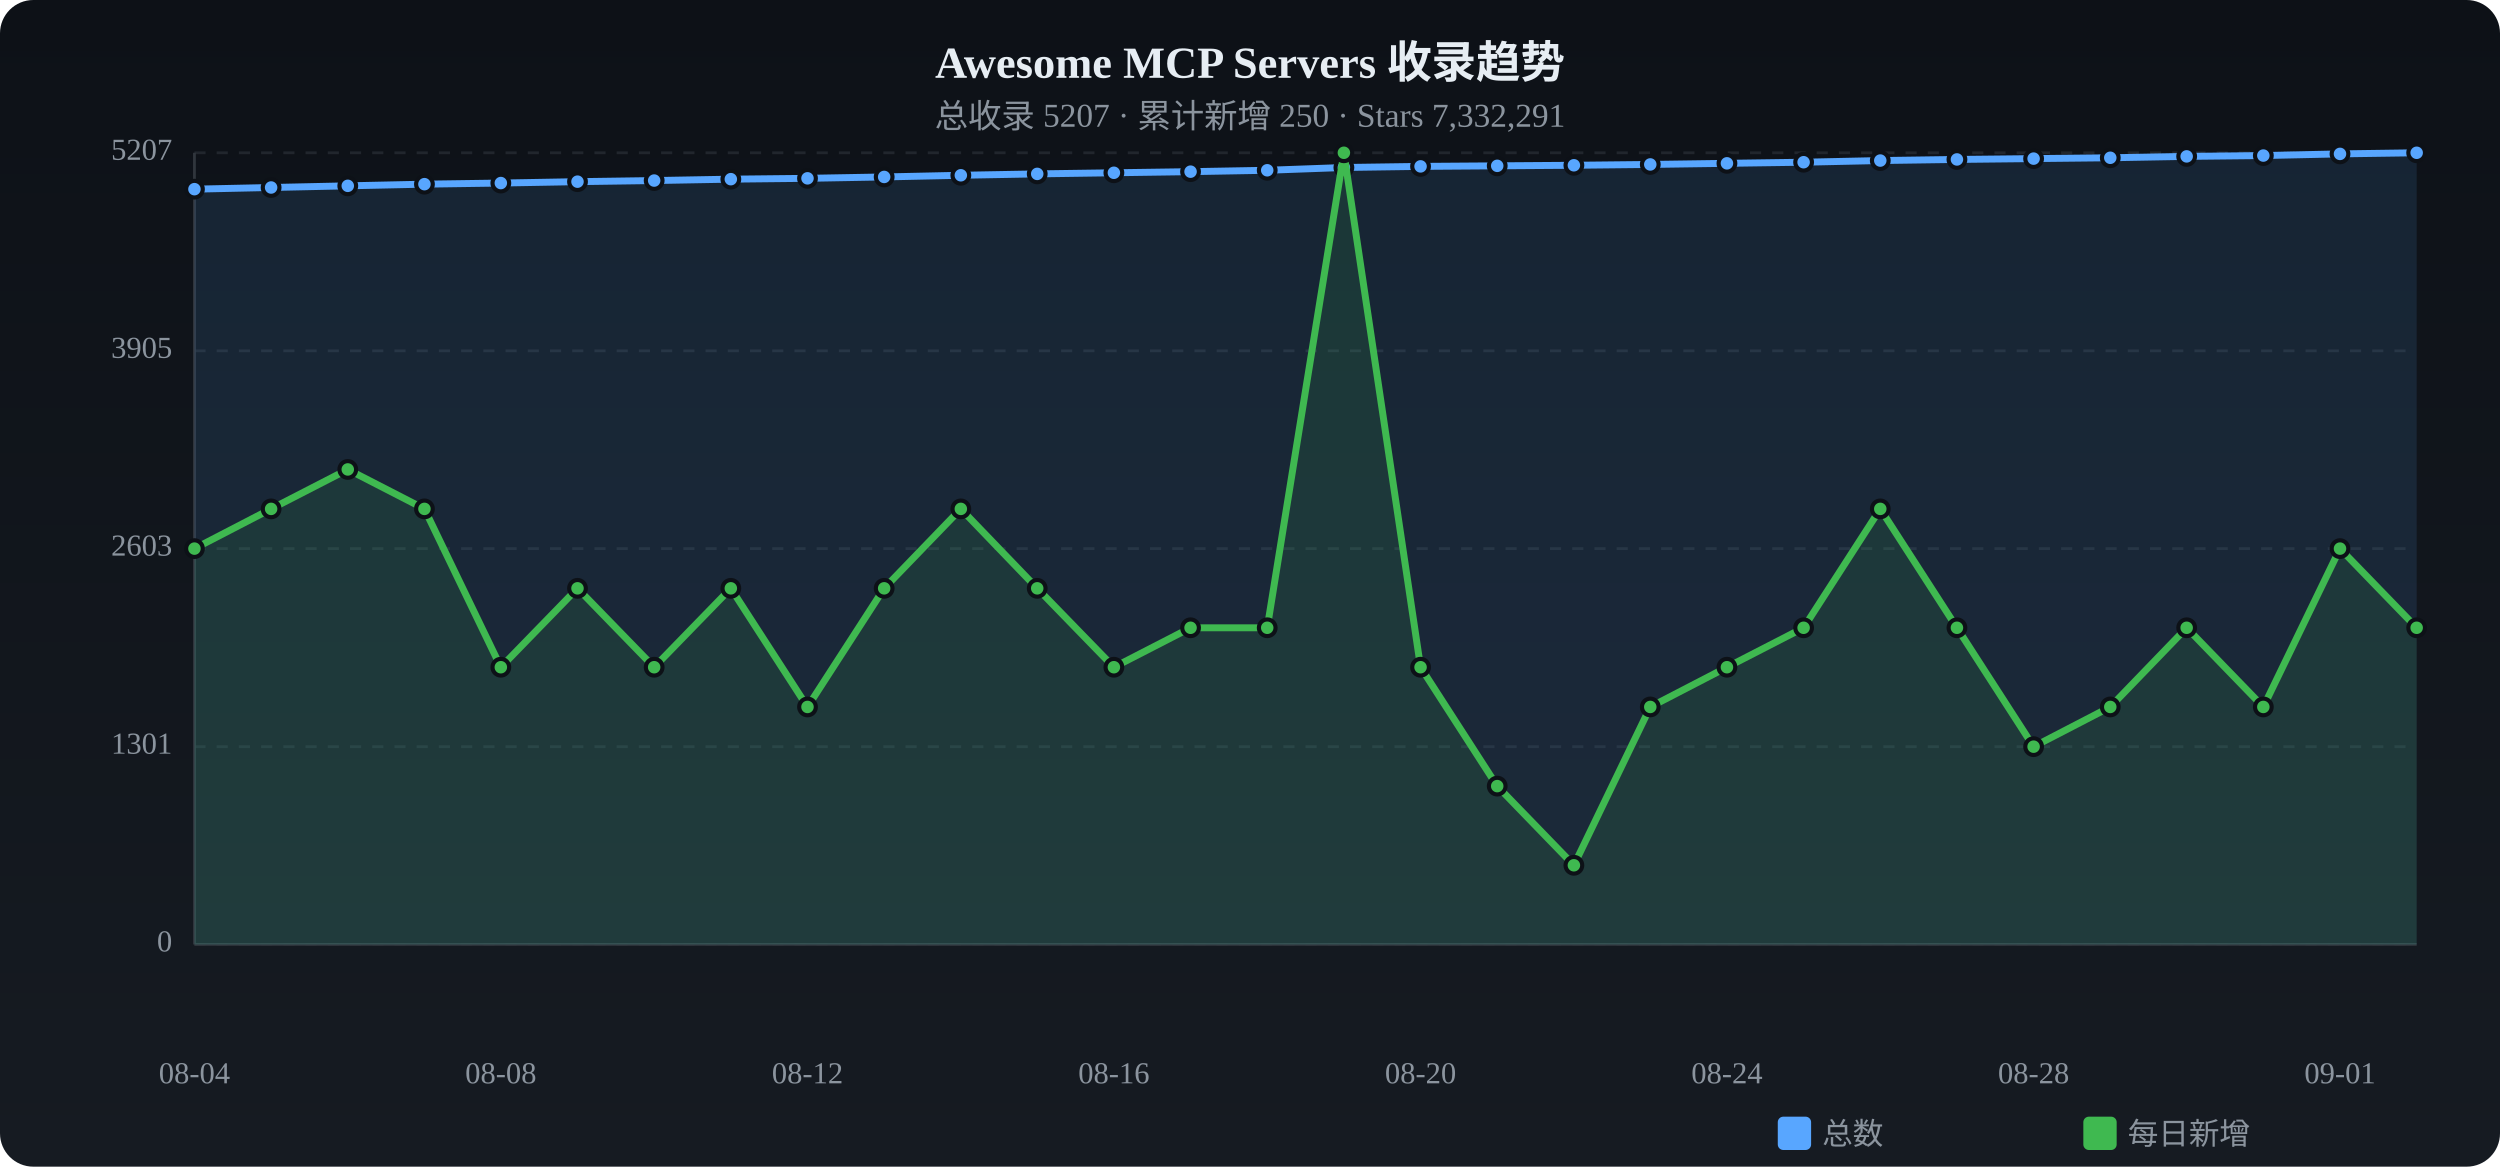
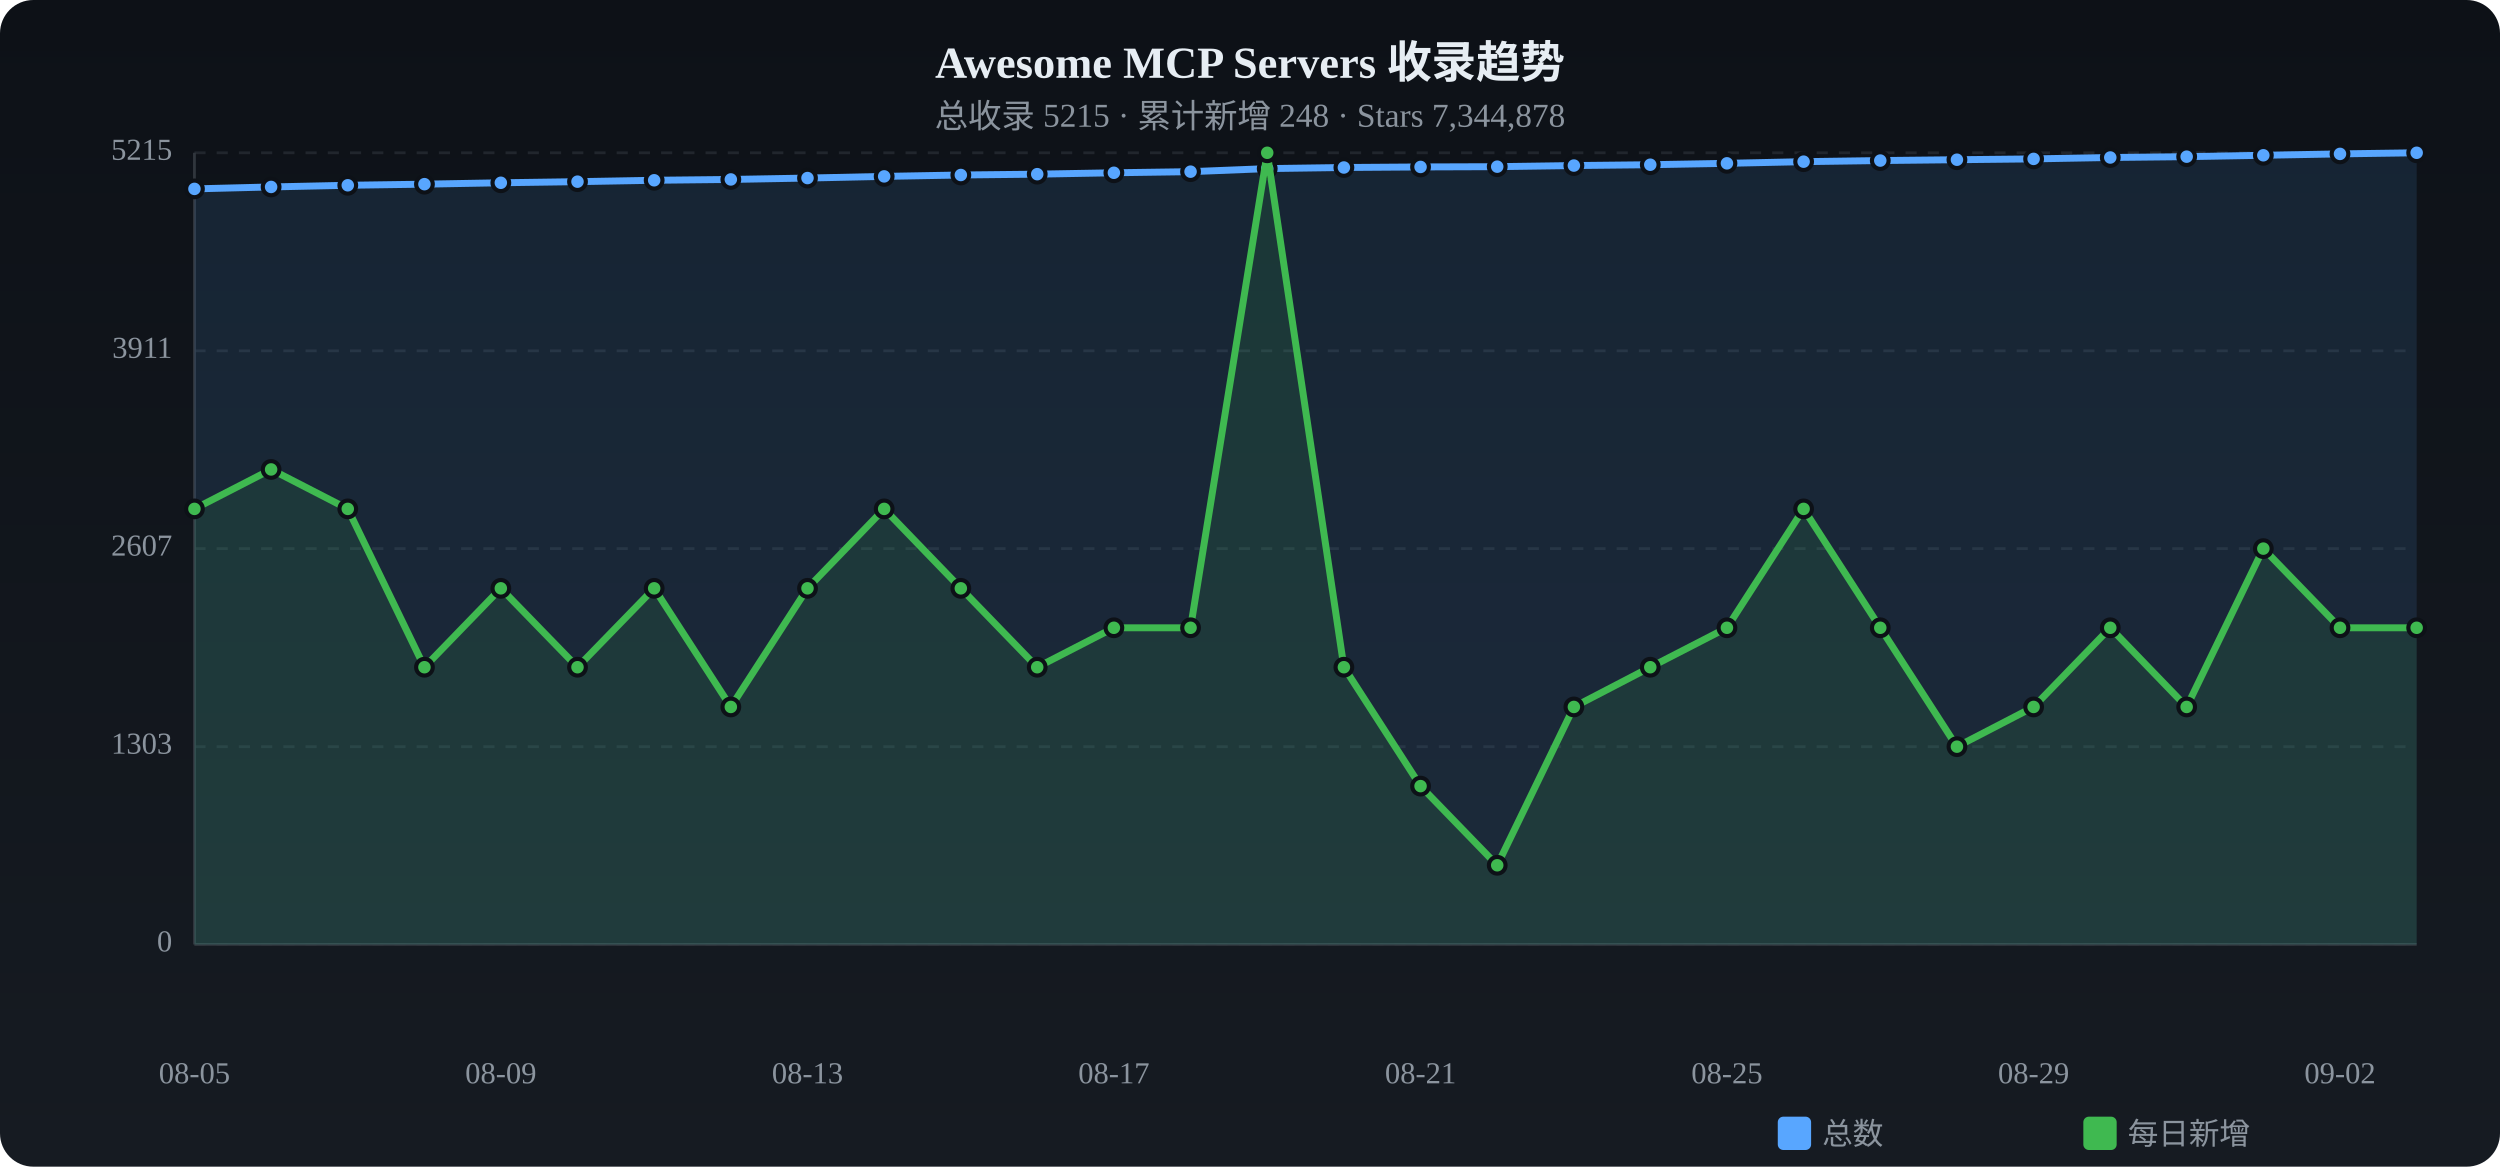
<svg xmlns="http://www.w3.org/2000/svg" viewBox="0 0 900 420" width="900" height="420">
  <defs>
    <linearGradient id="tbg" x1="0%" y1="0%" x2="0%" y2="100%">
      <stop offset="0%" stop-color="#0d1117" />
      <stop offset="100%" stop-color="#161b22" />
    </linearGradient>
  </defs>
  <rect width="900" height="420" rx="12" fill="url(#tbg)" />
  <text x="450.0" y="28" text-anchor="middle" fill="#e6edf3" font-size="16" font-weight="bold">Awesome MCP Servers 收录趋势</text>
-   <text x="450.0" y="46" text-anchor="middle" fill="#8b949e" font-size="12">总收录 5207 · 累计新增 250 · Stars 7,332,291</text>
+   <text x="450.0" y="46" text-anchor="middle" fill="#8b949e" font-size="12">总收录 5215 · 累计新增 248 · Stars 7,344,878</text>
  <text x="62" y="340.0" text-anchor="end" fill="#8b949e" font-size="11" dominant-baseline="middle">0</text>
  <line x1="70" y1="340.0" x2="870" y2="340.0" stroke="#21262d" stroke-dasharray="4 4" />
-   <text x="62" y="268.8" text-anchor="end" fill="#8b949e" font-size="11" dominant-baseline="middle">1301</text>
+   <text x="62" y="268.8" text-anchor="end" fill="#8b949e" font-size="11" dominant-baseline="middle">1303</text>
  <line x1="70" y1="268.8" x2="870" y2="268.8" stroke="#21262d" stroke-dasharray="4 4" />
-   <text x="62" y="197.5" text-anchor="end" fill="#8b949e" font-size="11" dominant-baseline="middle">2603</text>
+   <text x="62" y="197.5" text-anchor="end" fill="#8b949e" font-size="11" dominant-baseline="middle">2607</text>
  <line x1="70" y1="197.5" x2="870" y2="197.5" stroke="#21262d" stroke-dasharray="4 4" />
-   <text x="62" y="126.3" text-anchor="end" fill="#8b949e" font-size="11" dominant-baseline="middle">3905</text>
+   <text x="62" y="126.3" text-anchor="end" fill="#8b949e" font-size="11" dominant-baseline="middle">3911</text>
  <line x1="70" y1="126.3" x2="870" y2="126.3" stroke="#21262d" stroke-dasharray="4 4" />
-   <text x="62" y="55.0" text-anchor="end" fill="#8b949e" font-size="11" dominant-baseline="middle">5207</text>
+   <text x="62" y="55.0" text-anchor="end" fill="#8b949e" font-size="11" dominant-baseline="middle">5215</text>
  <line x1="70" y1="55.0" x2="870" y2="55.0" stroke="#21262d" stroke-dasharray="4 4" />
  <line x1="70" y1="55" x2="70" y2="340" stroke="#30363d" />
  <line x1="70" y1="340" x2="870" y2="340" stroke="#30363d" />
-   <path d="M70.0,68.1 L97.6,67.5 L125.2,66.9 L152.8,66.3 L180.3,65.9 L207.9,65.4 L235.5,65.0 L263.1,64.5 L290.7,64.2 L318.3,63.7 L345.9,63.1 L373.4,62.6 L401.0,62.2 L428.6,61.8 L456.2,61.3 L483.8,60.3 L511.4,59.9 L539.0,59.7 L566.6,59.5 L594.1,59.2 L621.7,58.8 L649.3,58.4 L676.9,57.8 L704.5,57.4 L732.1,57.1 L759.7,56.8 L787.2,56.3 L814.8,56.0 L842.4,55.4 L870.0,55.0 L870.0,340 L70.0,340 Z" fill="#58a6ff" opacity="0.12" />
-   <polyline points="70.0,68.1 97.6,67.5 125.2,66.9 152.8,66.3 180.3,65.9 207.9,65.4 235.5,65.0 263.1,64.5 290.7,64.2 318.3,63.7 345.9,63.1 373.4,62.6 401.0,62.2 428.6,61.8 456.2,61.3 483.8,60.3 511.4,59.9 539.0,59.7 566.6,59.5 594.1,59.2 621.7,58.8 649.3,58.4 676.9,57.8 704.5,57.4 732.1,57.1 759.7,56.8 787.2,56.3 814.8,56.0 842.4,55.4 870.0,55.0" fill="none" stroke="#58a6ff" stroke-width="2.5" stroke-linecap="round" stroke-linejoin="round" />
-   <circle cx="70.0" cy="68.1" r="3" fill="#58a6ff" stroke="#0d1117" stroke-width="1.5" />
-   <circle cx="97.6" cy="67.5" r="3" fill="#58a6ff" stroke="#0d1117" stroke-width="1.5" />
-   <circle cx="125.2" cy="66.9" r="3" fill="#58a6ff" stroke="#0d1117" stroke-width="1.5" />
+   <path d="M70.0,68.0 L97.6,67.3 L125.2,66.7 L152.8,66.3 L180.3,65.8 L207.9,65.4 L235.5,64.9 L263.1,64.6 L290.7,64.1 L318.3,63.5 L345.9,63.0 L373.4,62.7 L401.0,62.2 L428.6,61.8 L456.2,60.7 L483.8,60.3 L511.4,60.1 L539.0,60.0 L566.6,59.6 L594.1,59.3 L621.7,58.8 L649.3,58.2 L676.9,57.8 L704.5,57.5 L732.1,57.2 L759.7,56.7 L787.2,56.4 L814.8,55.9 L842.4,55.4 L870.0,55.0 L870.0,340 L70.0,340 Z" fill="#58a6ff" opacity="0.12" />
+   <polyline points="70.0,68.0 97.6,67.3 125.2,66.7 152.8,66.3 180.3,65.8 207.9,65.4 235.5,64.9 263.1,64.6 290.7,64.1 318.3,63.5 345.9,63.0 373.4,62.7 401.0,62.2 428.6,61.8 456.2,60.7 483.8,60.3 511.4,60.1 539.0,60.0 566.6,59.6 594.1,59.3 621.7,58.8 649.3,58.2 676.9,57.8 704.5,57.5 732.1,57.2 759.7,56.7 787.2,56.4 814.8,55.9 842.4,55.4 870.0,55.0" fill="none" stroke="#58a6ff" stroke-width="2.5" stroke-linecap="round" stroke-linejoin="round" />
+   <circle cx="70.0" cy="68.0" r="3" fill="#58a6ff" stroke="#0d1117" stroke-width="1.5" />
+   <circle cx="97.6" cy="67.3" r="3" fill="#58a6ff" stroke="#0d1117" stroke-width="1.5" />
+   <circle cx="125.2" cy="66.7" r="3" fill="#58a6ff" stroke="#0d1117" stroke-width="1.5" />
  <circle cx="152.8" cy="66.3" r="3" fill="#58a6ff" stroke="#0d1117" stroke-width="1.5" />
-   <circle cx="180.3" cy="65.9" r="3" fill="#58a6ff" stroke="#0d1117" stroke-width="1.5" />
+   <circle cx="180.3" cy="65.8" r="3" fill="#58a6ff" stroke="#0d1117" stroke-width="1.5" />
  <circle cx="207.9" cy="65.4" r="3" fill="#58a6ff" stroke="#0d1117" stroke-width="1.5" />
-   <circle cx="235.5" cy="65.0" r="3" fill="#58a6ff" stroke="#0d1117" stroke-width="1.5" />
-   <circle cx="263.1" cy="64.5" r="3" fill="#58a6ff" stroke="#0d1117" stroke-width="1.5" />
-   <circle cx="290.7" cy="64.2" r="3" fill="#58a6ff" stroke="#0d1117" stroke-width="1.5" />
-   <circle cx="318.3" cy="63.7" r="3" fill="#58a6ff" stroke="#0d1117" stroke-width="1.5" />
-   <circle cx="345.9" cy="63.1" r="3" fill="#58a6ff" stroke="#0d1117" stroke-width="1.5" />
-   <circle cx="373.4" cy="62.6" r="3" fill="#58a6ff" stroke="#0d1117" stroke-width="1.5" />
+   <circle cx="235.5" cy="64.9" r="3" fill="#58a6ff" stroke="#0d1117" stroke-width="1.5" />
+   <circle cx="263.1" cy="64.6" r="3" fill="#58a6ff" stroke="#0d1117" stroke-width="1.5" />
+   <circle cx="290.7" cy="64.1" r="3" fill="#58a6ff" stroke="#0d1117" stroke-width="1.5" />
+   <circle cx="318.3" cy="63.5" r="3" fill="#58a6ff" stroke="#0d1117" stroke-width="1.5" />
+   <circle cx="345.9" cy="63.0" r="3" fill="#58a6ff" stroke="#0d1117" stroke-width="1.5" />
+   <circle cx="373.4" cy="62.7" r="3" fill="#58a6ff" stroke="#0d1117" stroke-width="1.5" />
  <circle cx="401.0" cy="62.2" r="3" fill="#58a6ff" stroke="#0d1117" stroke-width="1.5" />
  <circle cx="428.6" cy="61.8" r="3" fill="#58a6ff" stroke="#0d1117" stroke-width="1.5" />
-   <circle cx="456.2" cy="61.3" r="3" fill="#58a6ff" stroke="#0d1117" stroke-width="1.5" />
+   <circle cx="456.2" cy="60.7" r="3" fill="#58a6ff" stroke="#0d1117" stroke-width="1.5" />
  <circle cx="483.8" cy="60.3" r="3" fill="#58a6ff" stroke="#0d1117" stroke-width="1.5" />
-   <circle cx="511.4" cy="59.9" r="3" fill="#58a6ff" stroke="#0d1117" stroke-width="1.5" />
-   <circle cx="539.0" cy="59.7" r="3" fill="#58a6ff" stroke="#0d1117" stroke-width="1.5" />
-   <circle cx="566.6" cy="59.5" r="3" fill="#58a6ff" stroke="#0d1117" stroke-width="1.5" />
-   <circle cx="594.1" cy="59.2" r="3" fill="#58a6ff" stroke="#0d1117" stroke-width="1.5" />
+   <circle cx="511.4" cy="60.1" r="3" fill="#58a6ff" stroke="#0d1117" stroke-width="1.5" />
+   <circle cx="539.0" cy="60.0" r="3" fill="#58a6ff" stroke="#0d1117" stroke-width="1.5" />
+   <circle cx="566.6" cy="59.6" r="3" fill="#58a6ff" stroke="#0d1117" stroke-width="1.5" />
+   <circle cx="594.1" cy="59.3" r="3" fill="#58a6ff" stroke="#0d1117" stroke-width="1.5" />
  <circle cx="621.7" cy="58.8" r="3" fill="#58a6ff" stroke="#0d1117" stroke-width="1.5" />
-   <circle cx="649.3" cy="58.4" r="3" fill="#58a6ff" stroke="#0d1117" stroke-width="1.5" />
+   <circle cx="649.3" cy="58.2" r="3" fill="#58a6ff" stroke="#0d1117" stroke-width="1.5" />
  <circle cx="676.9" cy="57.8" r="3" fill="#58a6ff" stroke="#0d1117" stroke-width="1.5" />
-   <circle cx="704.5" cy="57.4" r="3" fill="#58a6ff" stroke="#0d1117" stroke-width="1.5" />
-   <circle cx="732.1" cy="57.1" r="3" fill="#58a6ff" stroke="#0d1117" stroke-width="1.5" />
-   <circle cx="759.7" cy="56.8" r="3" fill="#58a6ff" stroke="#0d1117" stroke-width="1.5" />
-   <circle cx="787.2" cy="56.3" r="3" fill="#58a6ff" stroke="#0d1117" stroke-width="1.5" />
-   <circle cx="814.8" cy="56.0" r="3" fill="#58a6ff" stroke="#0d1117" stroke-width="1.5" />
+   <circle cx="704.5" cy="57.5" r="3" fill="#58a6ff" stroke="#0d1117" stroke-width="1.5" />
+   <circle cx="732.1" cy="57.2" r="3" fill="#58a6ff" stroke="#0d1117" stroke-width="1.5" />
+   <circle cx="759.7" cy="56.7" r="3" fill="#58a6ff" stroke="#0d1117" stroke-width="1.5" />
+   <circle cx="787.2" cy="56.4" r="3" fill="#58a6ff" stroke="#0d1117" stroke-width="1.5" />
+   <circle cx="814.8" cy="55.9" r="3" fill="#58a6ff" stroke="#0d1117" stroke-width="1.5" />
  <circle cx="842.4" cy="55.4" r="3" fill="#58a6ff" stroke="#0d1117" stroke-width="1.5" />
  <circle cx="870.0" cy="55.0" r="3" fill="#58a6ff" stroke="#0d1117" stroke-width="1.5" />
-   <path d="M70.0,197.5 L97.6,183.2 L125.2,169.0 L152.8,183.2 L180.3,240.2 L207.9,211.8 L235.5,240.2 L263.1,211.8 L290.7,254.5 L318.3,211.8 L345.9,183.2 L373.4,211.8 L401.0,240.2 L428.6,226.0 L456.2,226.0 L483.8,55.0 L511.4,240.2 L539.0,283.0 L566.6,311.5 L594.1,254.5 L621.7,240.2 L649.3,226.0 L676.9,183.2 L704.5,226.0 L732.1,268.8 L759.7,254.5 L787.2,226.0 L814.8,254.5 L842.4,197.5 L870.0,226.0 L870.0,340 L70.0,340 Z" fill="#3fb950" opacity="0.12" />
-   <polyline points="70.0,197.5 97.6,183.2 125.2,169.0 152.8,183.2 180.3,240.2 207.9,211.8 235.5,240.2 263.1,211.8 290.7,254.5 318.3,211.8 345.9,183.2 373.4,211.8 401.0,240.2 428.6,226.0 456.2,226.0 483.8,55.0 511.4,240.2 539.0,283.0 566.6,311.5 594.1,254.5 621.7,240.2 649.3,226.0 676.9,183.2 704.5,226.0 732.1,268.8 759.7,254.5 787.2,226.0 814.8,254.5 842.4,197.5 870.0,226.0" fill="none" stroke="#3fb950" stroke-width="2.5" stroke-linecap="round" stroke-linejoin="round" />
-   <circle cx="70.0" cy="197.5" r="3" fill="#3fb950" stroke="#0d1117" stroke-width="1.5" />
-   <circle cx="97.6" cy="183.2" r="3" fill="#3fb950" stroke="#0d1117" stroke-width="1.5" />
-   <circle cx="125.2" cy="169.0" r="3" fill="#3fb950" stroke="#0d1117" stroke-width="1.5" />
-   <circle cx="152.8" cy="183.2" r="3" fill="#3fb950" stroke="#0d1117" stroke-width="1.5" />
-   <circle cx="180.3" cy="240.2" r="3" fill="#3fb950" stroke="#0d1117" stroke-width="1.5" />
-   <circle cx="207.9" cy="211.8" r="3" fill="#3fb950" stroke="#0d1117" stroke-width="1.5" />
-   <circle cx="235.5" cy="240.2" r="3" fill="#3fb950" stroke="#0d1117" stroke-width="1.5" />
-   <circle cx="263.1" cy="211.8" r="3" fill="#3fb950" stroke="#0d1117" stroke-width="1.5" />
-   <circle cx="290.7" cy="254.5" r="3" fill="#3fb950" stroke="#0d1117" stroke-width="1.5" />
-   <circle cx="318.3" cy="211.8" r="3" fill="#3fb950" stroke="#0d1117" stroke-width="1.5" />
-   <circle cx="345.9" cy="183.2" r="3" fill="#3fb950" stroke="#0d1117" stroke-width="1.5" />
-   <circle cx="373.4" cy="211.8" r="3" fill="#3fb950" stroke="#0d1117" stroke-width="1.5" />
-   <circle cx="401.0" cy="240.2" r="3" fill="#3fb950" stroke="#0d1117" stroke-width="1.5" />
+   <path d="M70.0,183.2 L97.6,169.0 L125.2,183.2 L152.8,240.2 L180.3,211.8 L207.9,240.2 L235.5,211.8 L263.1,254.5 L290.7,211.8 L318.3,183.2 L345.9,211.8 L373.4,240.2 L401.0,226.0 L428.6,226.0 L456.2,55.0 L483.8,240.2 L511.4,283.0 L539.0,311.5 L566.6,254.5 L594.1,240.2 L621.7,226.0 L649.3,183.2 L676.9,226.0 L704.5,268.8 L732.1,254.5 L759.7,226.0 L787.2,254.5 L814.8,197.5 L842.4,226.0 L870.0,226.0 L870.0,340 L70.0,340 Z" fill="#3fb950" opacity="0.12" />
+   <polyline points="70.0,183.2 97.6,169.0 125.2,183.2 152.8,240.2 180.3,211.8 207.9,240.2 235.5,211.8 263.1,254.5 290.7,211.8 318.3,183.2 345.9,211.8 373.4,240.2 401.0,226.0 428.6,226.0 456.2,55.0 483.8,240.2 511.4,283.0 539.0,311.5 566.6,254.5 594.1,240.2 621.7,226.0 649.3,183.2 676.9,226.0 704.5,268.8 732.1,254.5 759.7,226.0 787.2,254.5 814.8,197.5 842.4,226.0 870.0,226.0" fill="none" stroke="#3fb950" stroke-width="2.5" stroke-linecap="round" stroke-linejoin="round" />
+   <circle cx="70.0" cy="183.2" r="3" fill="#3fb950" stroke="#0d1117" stroke-width="1.5" />
+   <circle cx="97.6" cy="169.0" r="3" fill="#3fb950" stroke="#0d1117" stroke-width="1.5" />
+   <circle cx="125.2" cy="183.2" r="3" fill="#3fb950" stroke="#0d1117" stroke-width="1.5" />
+   <circle cx="152.8" cy="240.2" r="3" fill="#3fb950" stroke="#0d1117" stroke-width="1.5" />
+   <circle cx="180.3" cy="211.8" r="3" fill="#3fb950" stroke="#0d1117" stroke-width="1.5" />
+   <circle cx="207.9" cy="240.2" r="3" fill="#3fb950" stroke="#0d1117" stroke-width="1.5" />
+   <circle cx="235.5" cy="211.8" r="3" fill="#3fb950" stroke="#0d1117" stroke-width="1.5" />
+   <circle cx="263.1" cy="254.5" r="3" fill="#3fb950" stroke="#0d1117" stroke-width="1.5" />
+   <circle cx="290.7" cy="211.8" r="3" fill="#3fb950" stroke="#0d1117" stroke-width="1.5" />
+   <circle cx="318.3" cy="183.2" r="3" fill="#3fb950" stroke="#0d1117" stroke-width="1.5" />
+   <circle cx="345.9" cy="211.8" r="3" fill="#3fb950" stroke="#0d1117" stroke-width="1.5" />
+   <circle cx="373.4" cy="240.2" r="3" fill="#3fb950" stroke="#0d1117" stroke-width="1.5" />
+   <circle cx="401.0" cy="226.0" r="3" fill="#3fb950" stroke="#0d1117" stroke-width="1.5" />
  <circle cx="428.6" cy="226.0" r="3" fill="#3fb950" stroke="#0d1117" stroke-width="1.5" />
-   <circle cx="456.2" cy="226.0" r="3" fill="#3fb950" stroke="#0d1117" stroke-width="1.5" />
-   <circle cx="483.8" cy="55.0" r="3" fill="#3fb950" stroke="#0d1117" stroke-width="1.5" />
-   <circle cx="511.4" cy="240.2" r="3" fill="#3fb950" stroke="#0d1117" stroke-width="1.5" />
-   <circle cx="539.0" cy="283.0" r="3" fill="#3fb950" stroke="#0d1117" stroke-width="1.5" />
-   <circle cx="566.6" cy="311.5" r="3" fill="#3fb950" stroke="#0d1117" stroke-width="1.5" />
-   <circle cx="594.1" cy="254.5" r="3" fill="#3fb950" stroke="#0d1117" stroke-width="1.5" />
-   <circle cx="621.7" cy="240.2" r="3" fill="#3fb950" stroke="#0d1117" stroke-width="1.5" />
-   <circle cx="649.3" cy="226.0" r="3" fill="#3fb950" stroke="#0d1117" stroke-width="1.5" />
-   <circle cx="676.9" cy="183.2" r="3" fill="#3fb950" stroke="#0d1117" stroke-width="1.5" />
-   <circle cx="704.5" cy="226.0" r="3" fill="#3fb950" stroke="#0d1117" stroke-width="1.5" />
-   <circle cx="732.1" cy="268.8" r="3" fill="#3fb950" stroke="#0d1117" stroke-width="1.5" />
-   <circle cx="759.7" cy="254.5" r="3" fill="#3fb950" stroke="#0d1117" stroke-width="1.5" />
-   <circle cx="787.2" cy="226.0" r="3" fill="#3fb950" stroke="#0d1117" stroke-width="1.5" />
-   <circle cx="814.8" cy="254.5" r="3" fill="#3fb950" stroke="#0d1117" stroke-width="1.5" />
-   <circle cx="842.4" cy="197.5" r="3" fill="#3fb950" stroke="#0d1117" stroke-width="1.5" />
+   <circle cx="456.2" cy="55.0" r="3" fill="#3fb950" stroke="#0d1117" stroke-width="1.5" />
+   <circle cx="483.8" cy="240.2" r="3" fill="#3fb950" stroke="#0d1117" stroke-width="1.5" />
+   <circle cx="511.4" cy="283.0" r="3" fill="#3fb950" stroke="#0d1117" stroke-width="1.5" />
+   <circle cx="539.0" cy="311.5" r="3" fill="#3fb950" stroke="#0d1117" stroke-width="1.5" />
+   <circle cx="566.6" cy="254.5" r="3" fill="#3fb950" stroke="#0d1117" stroke-width="1.5" />
+   <circle cx="594.1" cy="240.2" r="3" fill="#3fb950" stroke="#0d1117" stroke-width="1.5" />
+   <circle cx="621.7" cy="226.0" r="3" fill="#3fb950" stroke="#0d1117" stroke-width="1.5" />
+   <circle cx="649.3" cy="183.2" r="3" fill="#3fb950" stroke="#0d1117" stroke-width="1.5" />
+   <circle cx="676.9" cy="226.0" r="3" fill="#3fb950" stroke="#0d1117" stroke-width="1.5" />
+   <circle cx="704.5" cy="268.8" r="3" fill="#3fb950" stroke="#0d1117" stroke-width="1.5" />
+   <circle cx="732.1" cy="254.5" r="3" fill="#3fb950" stroke="#0d1117" stroke-width="1.5" />
+   <circle cx="759.7" cy="226.0" r="3" fill="#3fb950" stroke="#0d1117" stroke-width="1.5" />
+   <circle cx="787.2" cy="254.5" r="3" fill="#3fb950" stroke="#0d1117" stroke-width="1.5" />
+   <circle cx="814.8" cy="197.5" r="3" fill="#3fb950" stroke="#0d1117" stroke-width="1.5" />
+   <circle cx="842.4" cy="226.0" r="3" fill="#3fb950" stroke="#0d1117" stroke-width="1.5" />
  <circle cx="870.0" cy="226.0" r="3" fill="#3fb950" stroke="#0d1117" stroke-width="1.5" />
-   <text x="70.0" y="390" text-anchor="middle" fill="#8b949e" font-size="11">08-04</text>
-   <text x="180.3" y="390" text-anchor="middle" fill="#8b949e" font-size="11">08-08</text>
-   <text x="290.7" y="390" text-anchor="middle" fill="#8b949e" font-size="11">08-12</text>
-   <text x="401.0" y="390" text-anchor="middle" fill="#8b949e" font-size="11">08-16</text>
-   <text x="511.4" y="390" text-anchor="middle" fill="#8b949e" font-size="11">08-20</text>
-   <text x="621.7" y="390" text-anchor="middle" fill="#8b949e" font-size="11">08-24</text>
-   <text x="732.1" y="390" text-anchor="middle" fill="#8b949e" font-size="11">08-28</text>
-   <text x="842.4" y="390" text-anchor="middle" fill="#8b949e" font-size="11">09-01</text>
+   <text x="70.0" y="390" text-anchor="middle" fill="#8b949e" font-size="11">08-05</text>
+   <text x="180.3" y="390" text-anchor="middle" fill="#8b949e" font-size="11">08-09</text>
+   <text x="290.7" y="390" text-anchor="middle" fill="#8b949e" font-size="11">08-13</text>
+   <text x="401.0" y="390" text-anchor="middle" fill="#8b949e" font-size="11">08-17</text>
+   <text x="511.4" y="390" text-anchor="middle" fill="#8b949e" font-size="11">08-21</text>
+   <text x="621.7" y="390" text-anchor="middle" fill="#8b949e" font-size="11">08-25</text>
+   <text x="732.1" y="390" text-anchor="middle" fill="#8b949e" font-size="11">08-29</text>
+   <text x="842.4" y="390" text-anchor="middle" fill="#8b949e" font-size="11">09-02</text>
  <rect x="640" y="402" width="12" height="12" rx="2" fill="#58a6ff" />
  <text x="656" y="412" fill="#8b949e" font-size="11">总数</text>
  <rect x="750" y="402" width="12" height="12" rx="2" fill="#3fb950" />
  <text x="766" y="412" fill="#8b949e" font-size="11">每日新增</text>
</svg>
